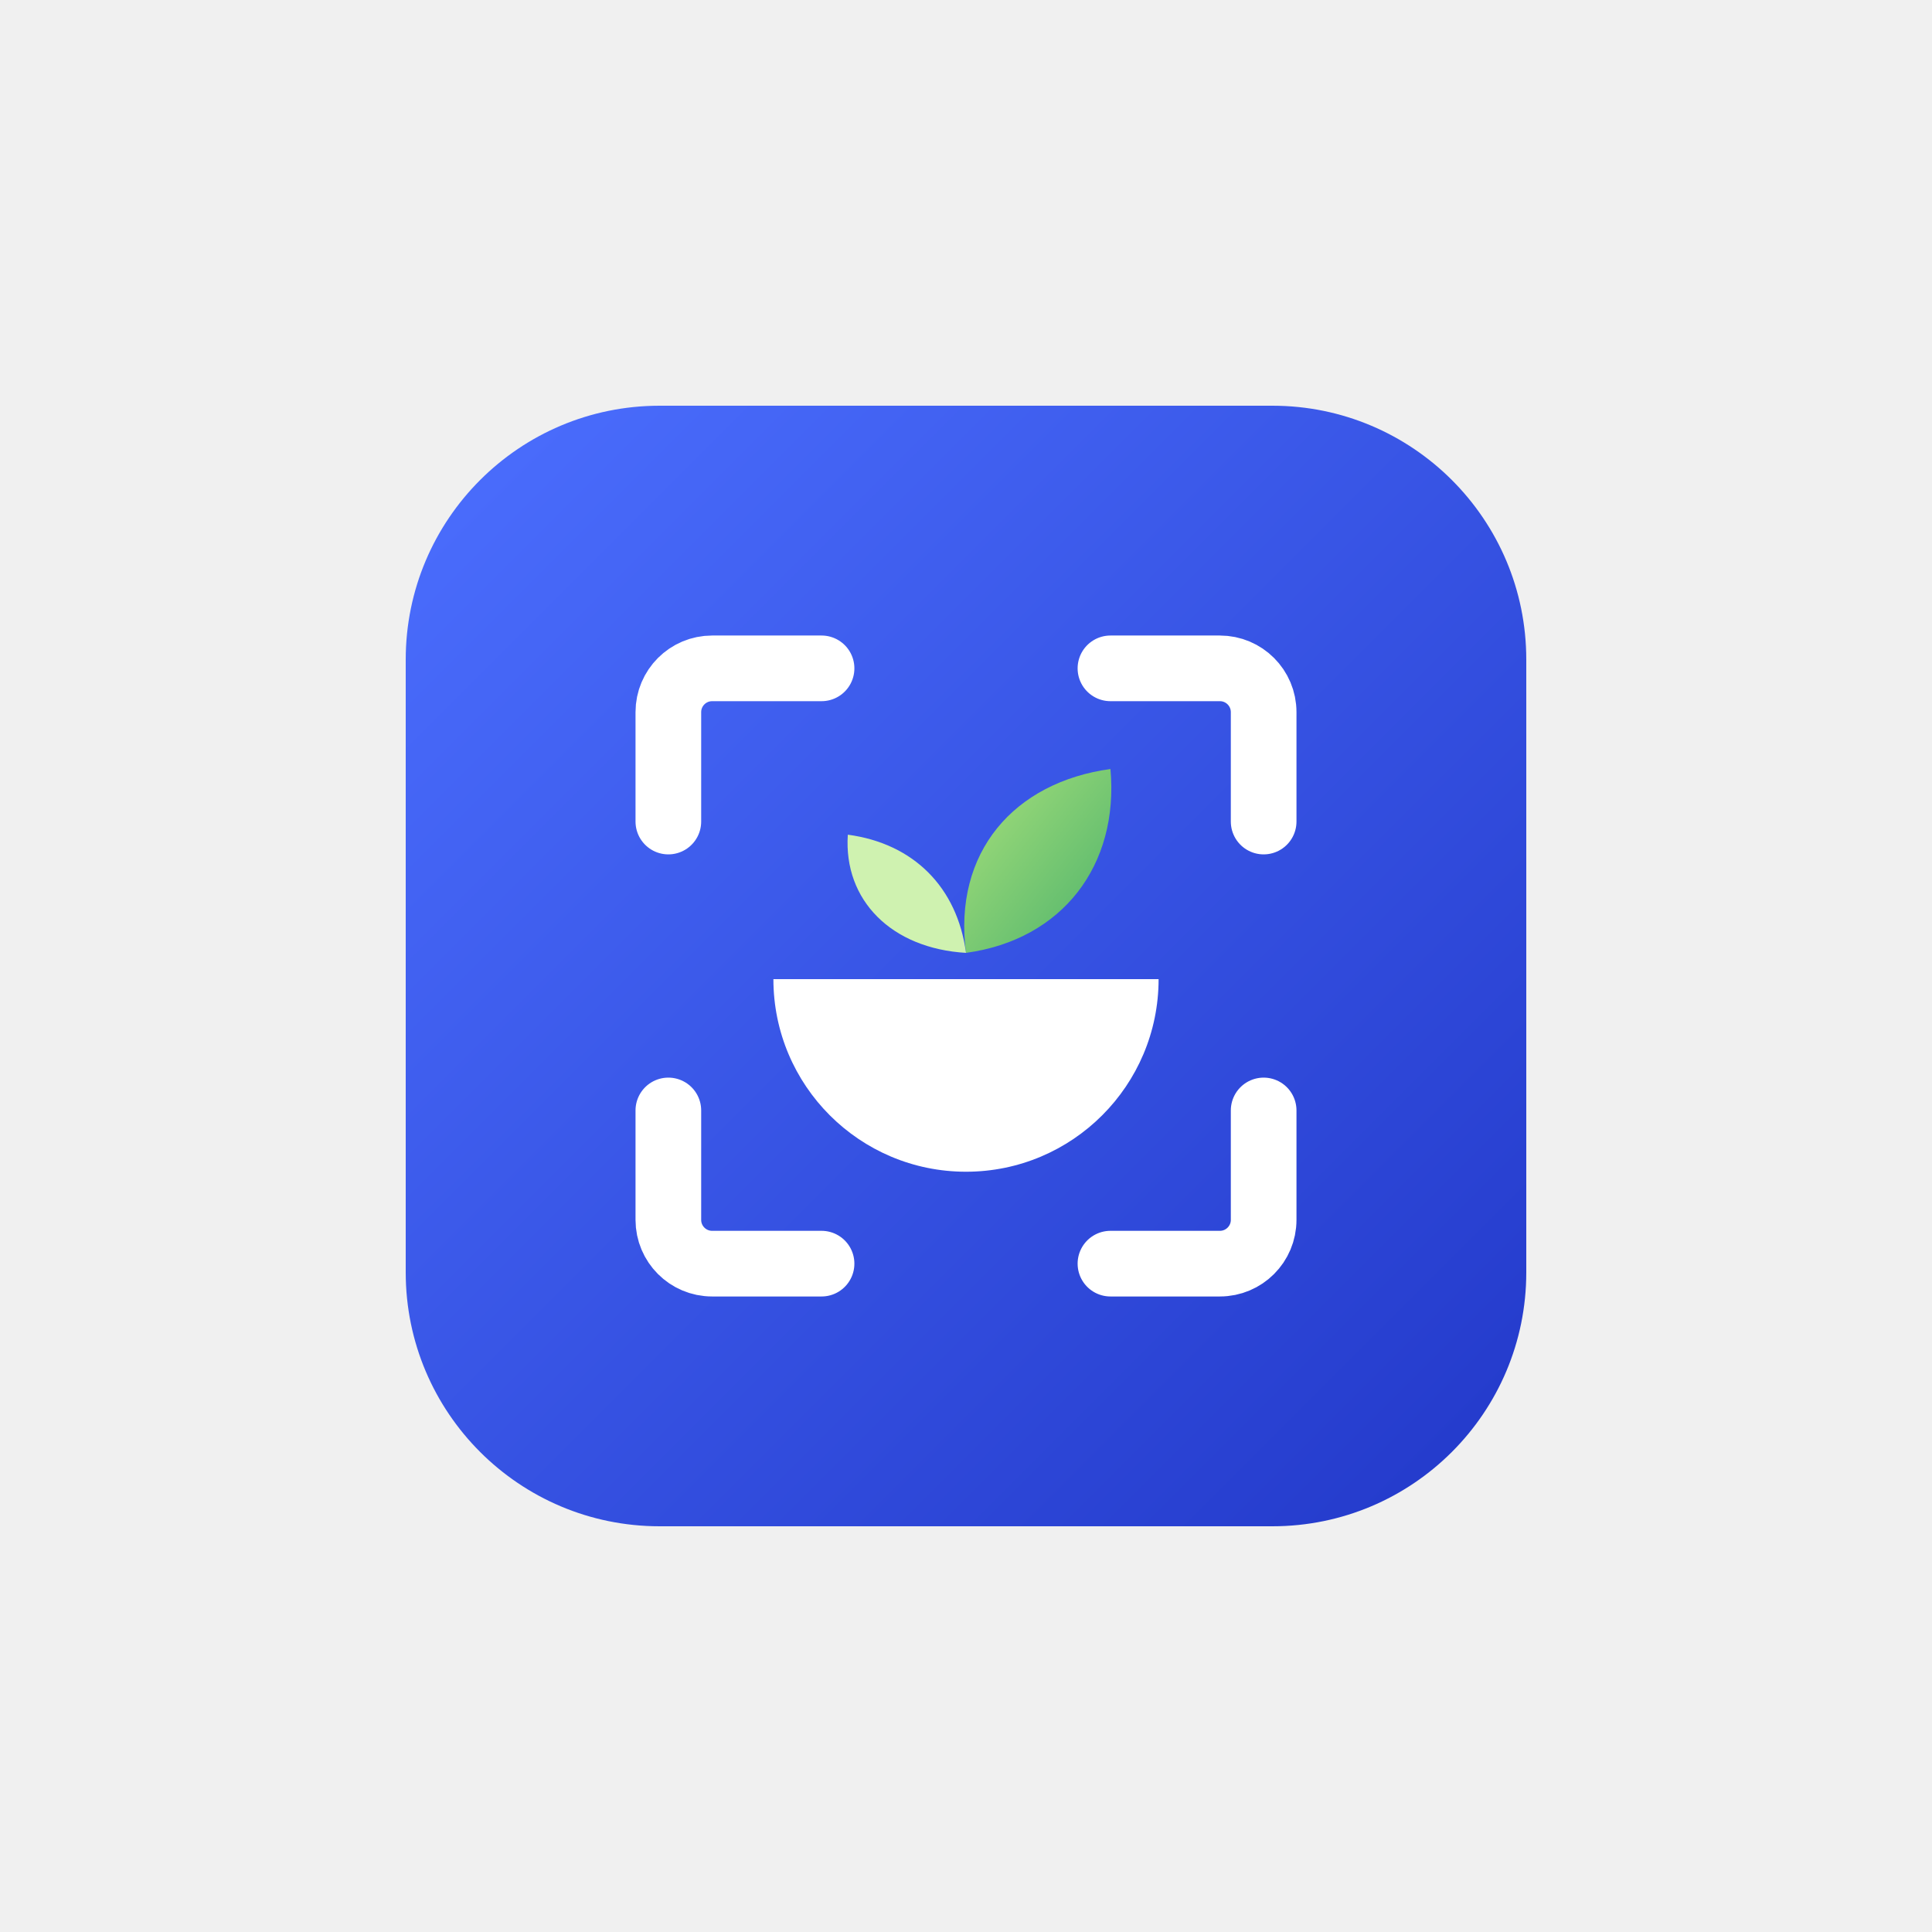
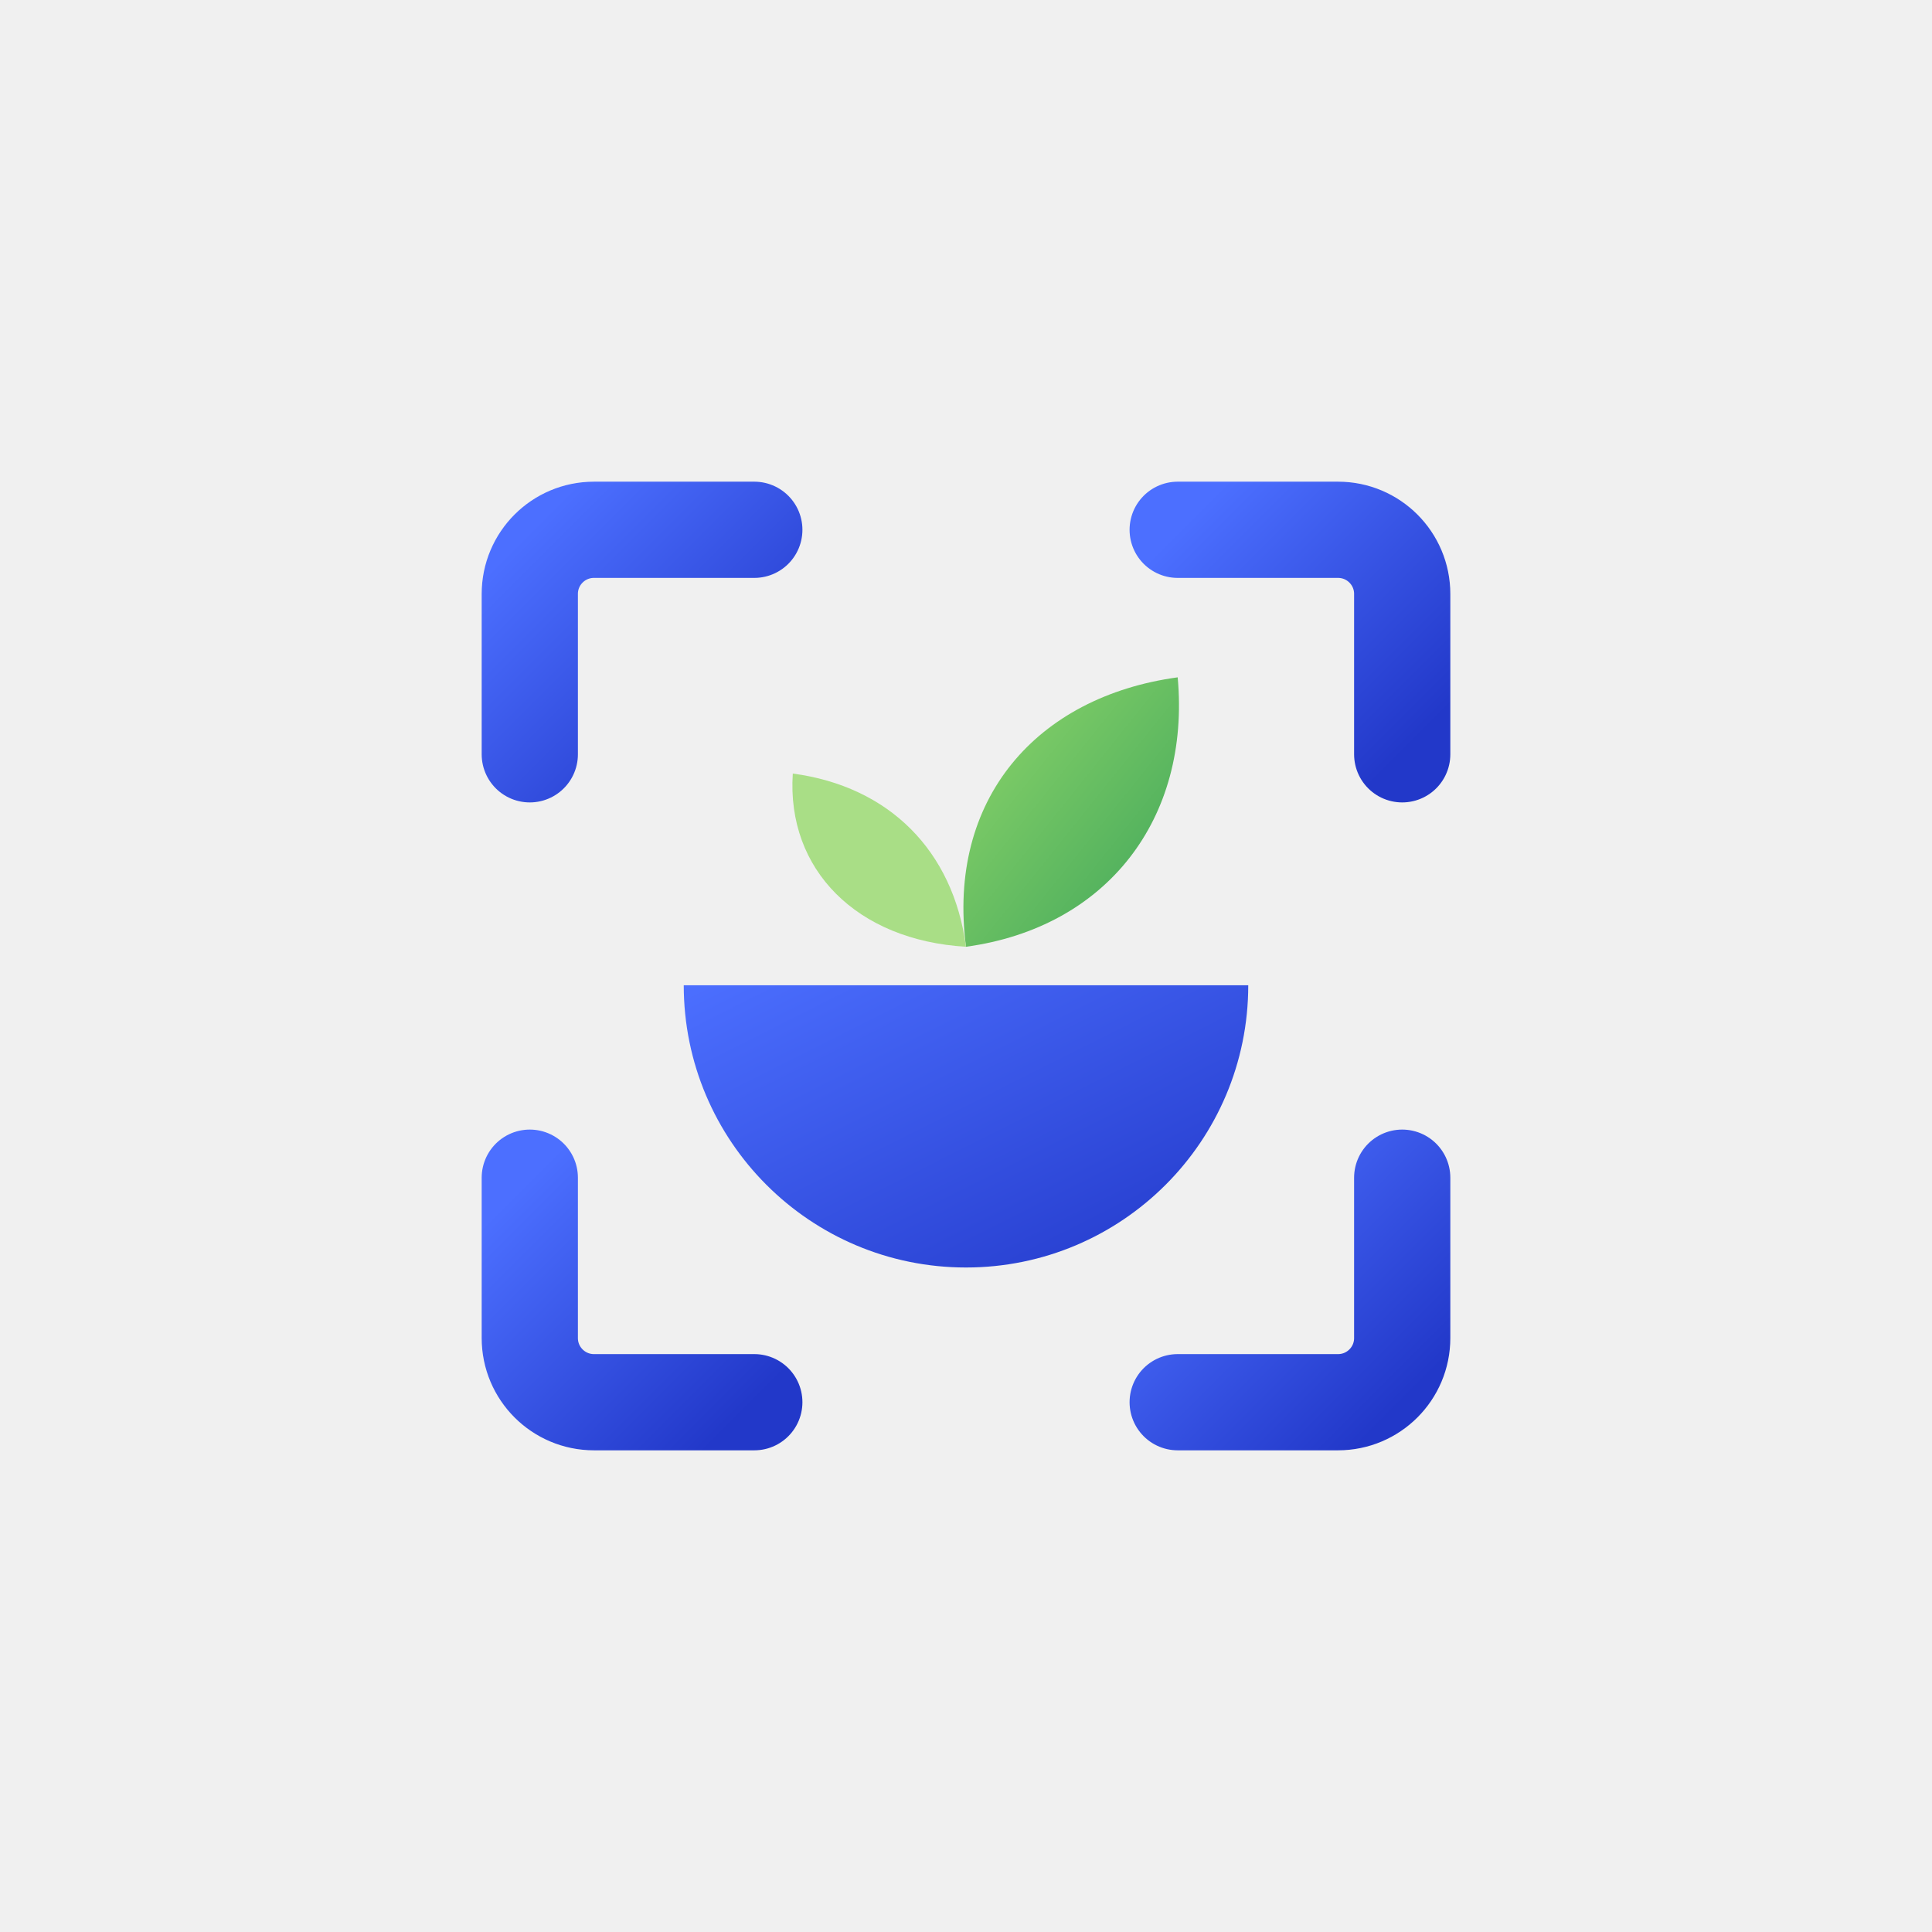
<svg xmlns="http://www.w3.org/2000/svg" viewBox="0 0 512 512">
-   <g transform="translate(256 256) scale(0.58) translate(-256 -256)">
-     <defs>
-       <linearGradient id="g" x1="0" y1="0" x2="1" y2="1">
-         <stop offset="0" stop-color="#4C6FFF" />
-         <stop offset="1" stop-color="#2238C9" />
-       </linearGradient>
-       <linearGradient id="l" x1="0" y1="0" x2="1" y2="1">
-         <stop offset="0" stop-color="#A8E07B" />
-         <stop offset="1" stop-color="#4DB36B" />
-       </linearGradient>
-     </defs>
-     <rect width="512" height="512" rx="116" fill="url(#g)" />
-     <g fill="none" stroke="#fff" stroke-width="30" stroke-linecap="round">
+   <defs>
+     <linearGradient id="b" x1="0" y1="0" x2="1" y2="1">
+       <stop offset="0" stop-color="#4C6FFF" />
+       <stop offset="1" stop-color="#2238C9" />
+     </linearGradient>
+     <linearGradient id="l" x1="0" y1="0" x2="1" y2="1">
+       <stop offset="0" stop-color="#8FD66A" />
+       <stop offset="1" stop-color="#3FA65A" />
+     </linearGradient>
+   </defs>
+   <g transform="translate(256 256) scale(0.85) translate(-256 -256)">
+     <g fill="none" stroke="url(#b)" stroke-width="30" stroke-linecap="round">
      <path d="M120 190 v-50 a20 20 0 0 1 20 -20 h50" />
      <path d="M322 120 h50 a20 20 0 0 1 20 20 v50" />
      <path d="M392 322 v50 a20 20 0 0 1 -20 20 h-50" />
      <path d="M190 392 h-50 a20 20 0 0 1 -20 -20 v-50" />
    </g>
-     <path d="M168 262 h176 a88 88 0 0 1 -176 0z" fill="#fff" />
+     <path d="M168 262 h176 a88 88 0 0 1 -176 0z" fill="url(#b)" />
    <path d="M256 250 c-6 -46 22 -78 66 -84 c4 44 -22 78 -66 84z" fill="url(#l)" />
-     <path d="M256 250 c-4 -30 -24 -50 -54 -54 c-2 30 20 52 54 54z" fill="#CFF2B0" />
+     <path d="M256 250 c-4 -30 -24 -50 -54 -54 c-2 30 20 52 54 54z" fill="#A9DE86" />
  </g>
</svg>
